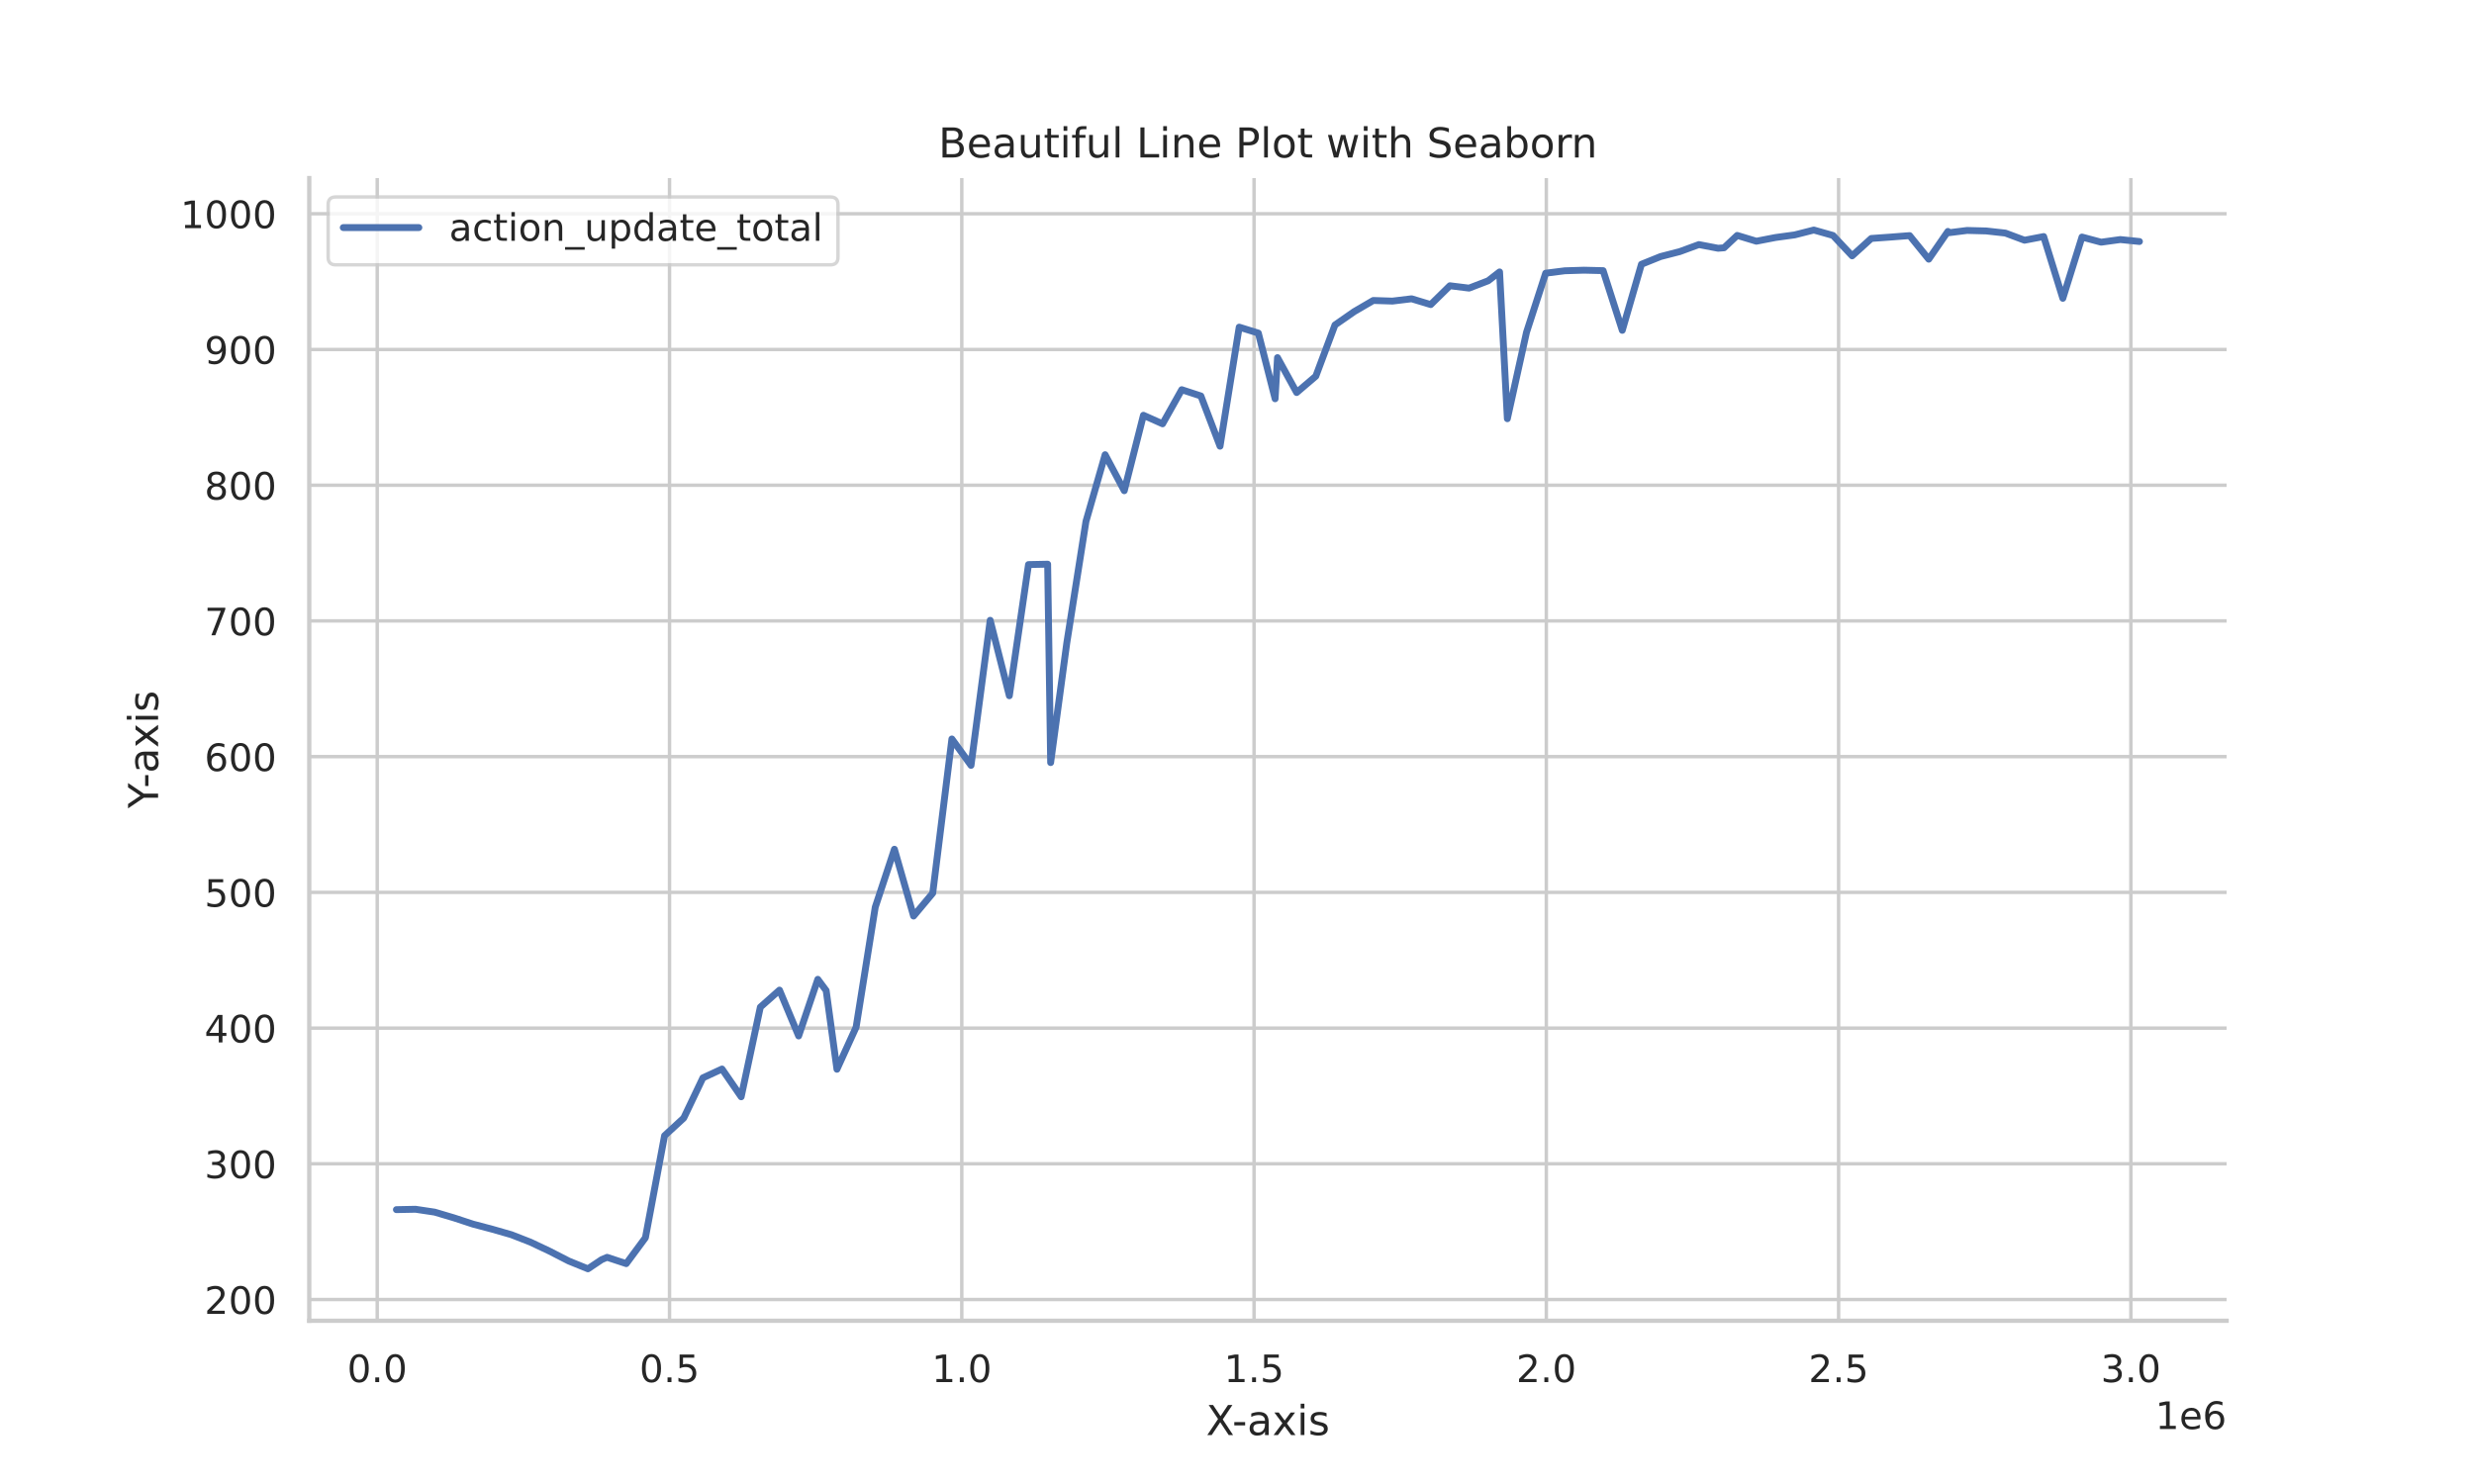
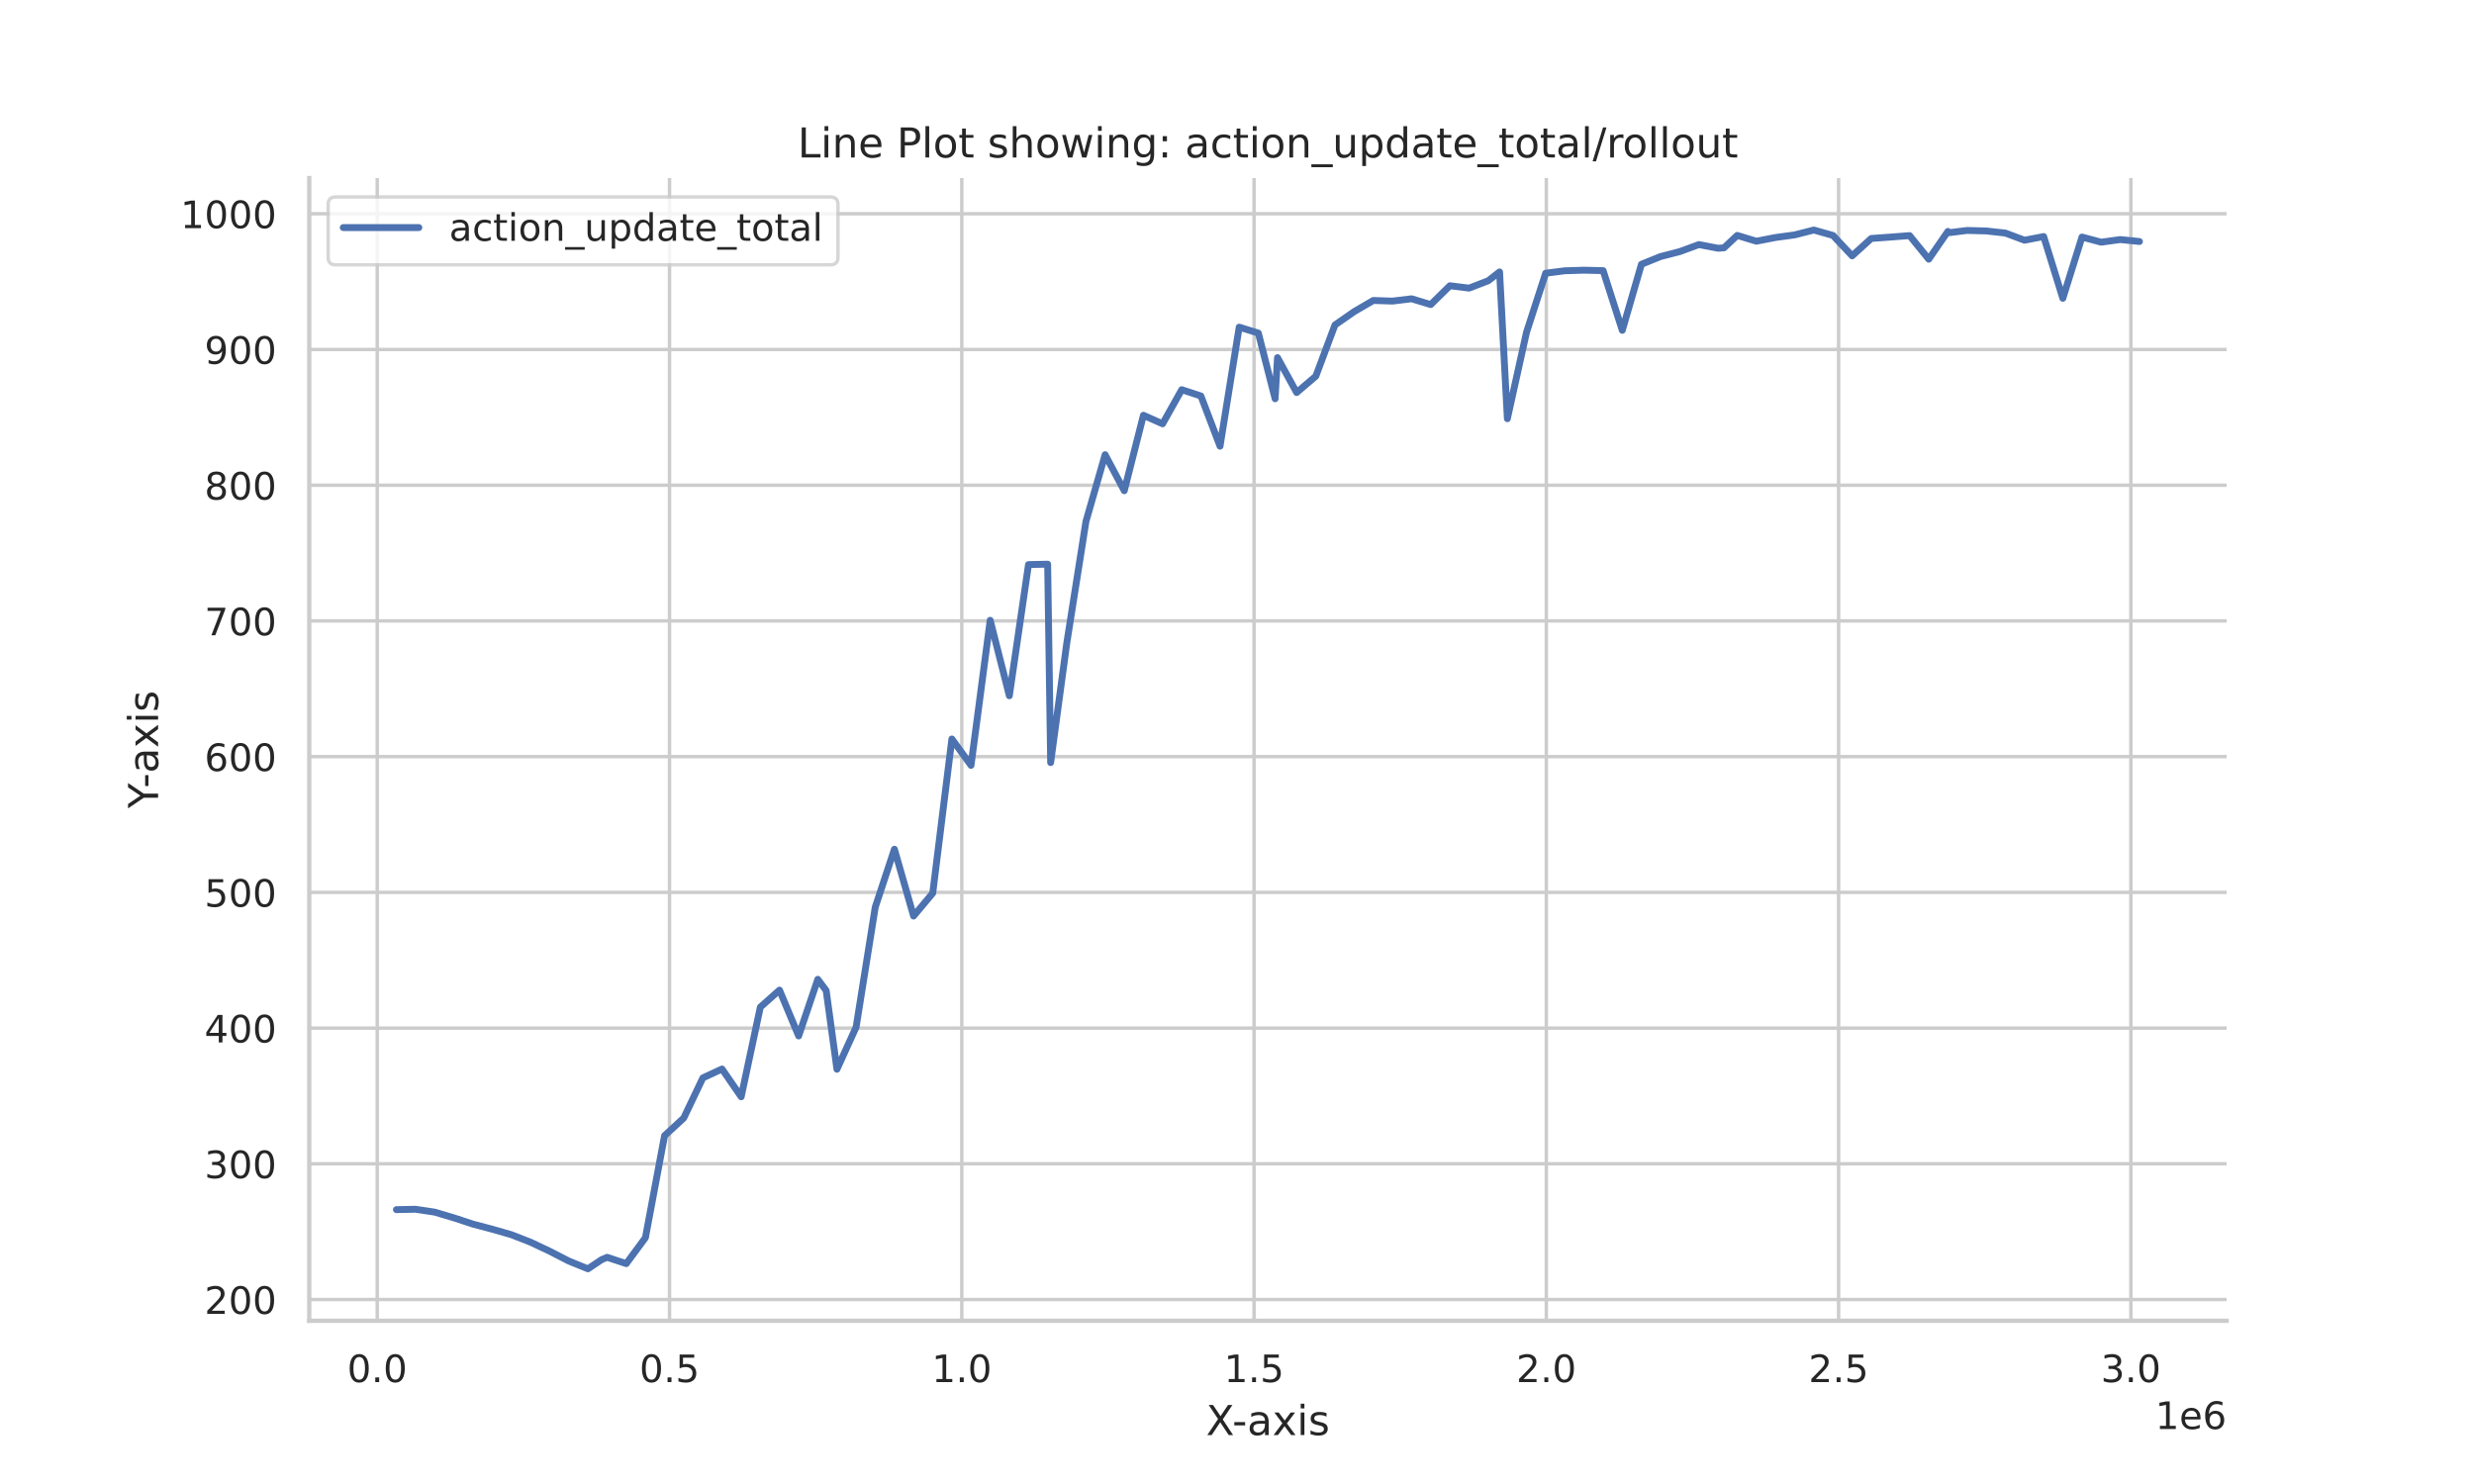
<svg xmlns="http://www.w3.org/2000/svg" xmlns:xlink="http://www.w3.org/1999/xlink" width="720pt" height="432pt" viewBox="0 0 720 432" version="1.1">
  <defs>
    <style type="text/css">*{stroke-linejoin: round; stroke-linecap: butt}</style>
  </defs>
  <g id="figure_1">
    <g id="patch_1">
      <path d="M 0 432  L 720 432  L 720 0  L 0 0  z " style="fill: #ffffff" />
    </g>
    <g id="axes_1">
      <g id="patch_2">
        <path d="M 90 384.48  L 648 384.48  L 648 51.84  L 90 51.84  z " style="fill: #ffffff" />
      </g>
      <g id="matplotlib.axis_1">
        <g id="xtick_1">
          <g id="line2d_1">
-             <path d="M 109.789 384.48  L 109.789 51.84  " clip-path="url(#p017549c6a8)" style="fill: none; stroke: #cccccc; stroke-linecap: round" />
+             <path d="M 109.789 384.48  L 109.789 51.84  " clip-path="url(#p57824e9f01)" style="fill: none; stroke: #cccccc; stroke-linecap: round" />
          </g>
          <g id="text_1">
            <g style="fill: #262626" transform="translate(101.0425 402.3383) scale(0.11 -0.11)">
              <defs>
                <path id="DejaVuSans-30" d="M 2034 4250  Q 1547 4250 1301 3770  Q 1056 3291 1056 2328  Q 1056 1369 1301 889  Q 1547 409 2034 409  Q 2525 409 2770 889  Q 3016 1369 3016 2328  Q 3016 3291 2770 3770  Q 2525 4250 2034 4250  z M 2034 4750  Q 2819 4750 3233 4129  Q 3647 3509 3647 2328  Q 3647 1150 3233 529  Q 2819 -91 2034 -91  Q 1250 -91 836 529  Q 422 1150 422 2328  Q 422 3509 836 4129  Q 1250 4750 2034 4750  z " transform="scale(0.015625)" />
                <path id="DejaVuSans-2e" d="M 684 794  L 1344 794  L 1344 0  L 684 0  L 684 794  z " transform="scale(0.015625)" />
              </defs>
              <use xlink:href="#DejaVuSans-30" />
              <use xlink:href="#DejaVuSans-2e" x="63.623" />
              <use xlink:href="#DejaVuSans-30" x="95.41" />
            </g>
          </g>
        </g>
        <g id="xtick_2">
          <g id="line2d_2">
-             <path d="M 194.848 384.48  L 194.848 51.84  " clip-path="url(#p017549c6a8)" style="fill: none; stroke: #cccccc; stroke-linecap: round" />
+             <path d="M 194.848 384.48  L 194.848 51.84  " clip-path="url(#p57824e9f01)" style="fill: none; stroke: #cccccc; stroke-linecap: round" />
          </g>
          <g id="text_2">
            <g style="fill: #262626" transform="translate(186.1015 402.3383) scale(0.11 -0.11)">
              <defs>
                <path id="DejaVuSans-35" d="M 691 4666  L 3169 4666  L 3169 4134  L 1269 4134  L 1269 2991  Q 1406 3038 1543 3061  Q 1681 3084 1819 3084  Q 2600 3084 3056 2656  Q 3513 2228 3513 1497  Q 3513 744 3044 326  Q 2575 -91 1722 -91  Q 1428 -91 1123 -41  Q 819 9 494 109  L 494 744  Q 775 591 1075 516  Q 1375 441 1709 441  Q 2250 441 2565 725  Q 2881 1009 2881 1497  Q 2881 1984 2565 2268  Q 2250 2553 1709 2553  Q 1456 2553 1204 2497  Q 953 2441 691 2322  L 691 4666  z " transform="scale(0.015625)" />
              </defs>
              <use xlink:href="#DejaVuSans-30" />
              <use xlink:href="#DejaVuSans-2e" x="63.623" />
              <use xlink:href="#DejaVuSans-35" x="95.41" />
            </g>
          </g>
        </g>
        <g id="xtick_3">
          <g id="line2d_3">
-             <path d="M 279.907 384.48  L 279.907 51.84  " clip-path="url(#p017549c6a8)" style="fill: none; stroke: #cccccc; stroke-linecap: round" />
+             <path d="M 279.907 384.48  L 279.907 51.84  " clip-path="url(#p57824e9f01)" style="fill: none; stroke: #cccccc; stroke-linecap: round" />
          </g>
          <g id="text_3">
            <g style="fill: #262626" transform="translate(271.1605 402.3383) scale(0.11 -0.11)">
              <defs>
                <path id="DejaVuSans-31" d="M 794 531  L 1825 531  L 1825 4091  L 703 3866  L 703 4441  L 1819 4666  L 2450 4666  L 2450 531  L 3481 531  L 3481 0  L 794 0  L 794 531  z " transform="scale(0.015625)" />
              </defs>
              <use xlink:href="#DejaVuSans-31" />
              <use xlink:href="#DejaVuSans-2e" x="63.623" />
              <use xlink:href="#DejaVuSans-30" x="95.41" />
            </g>
          </g>
        </g>
        <g id="xtick_4">
          <g id="line2d_4">
-             <path d="M 364.966 384.48  L 364.966 51.84  " clip-path="url(#p017549c6a8)" style="fill: none; stroke: #cccccc; stroke-linecap: round" />
+             <path d="M 364.966 384.48  L 364.966 51.84  " clip-path="url(#p57824e9f01)" style="fill: none; stroke: #cccccc; stroke-linecap: round" />
          </g>
          <g id="text_4">
            <g style="fill: #262626" transform="translate(356.2194 402.3383) scale(0.11 -0.11)">
              <use xlink:href="#DejaVuSans-31" />
              <use xlink:href="#DejaVuSans-2e" x="63.623" />
              <use xlink:href="#DejaVuSans-35" x="95.41" />
            </g>
          </g>
        </g>
        <g id="xtick_5">
          <g id="line2d_5">
-             <path d="M 450.025 384.48  L 450.025 51.84  " clip-path="url(#p017549c6a8)" style="fill: none; stroke: #cccccc; stroke-linecap: round" />
+             <path d="M 450.025 384.48  L 450.025 51.84  " clip-path="url(#p57824e9f01)" style="fill: none; stroke: #cccccc; stroke-linecap: round" />
          </g>
          <g id="text_5">
            <g style="fill: #262626" transform="translate(441.2784 402.3383) scale(0.11 -0.11)">
              <defs>
                <path id="DejaVuSans-32" d="M 1228 531  L 3431 531  L 3431 0  L 469 0  L 469 531  Q 828 903 1448 1529  Q 2069 2156 2228 2338  Q 2531 2678 2651 2914  Q 2772 3150 2772 3378  Q 2772 3750 2511 3984  Q 2250 4219 1831 4219  Q 1534 4219 1204 4116  Q 875 4013 500 3803  L 500 4441  Q 881 4594 1212 4672  Q 1544 4750 1819 4750  Q 2544 4750 2975 4387  Q 3406 4025 3406 3419  Q 3406 3131 3298 2873  Q 3191 2616 2906 2266  Q 2828 2175 2409 1742  Q 1991 1309 1228 531  z " transform="scale(0.015625)" />
              </defs>
              <use xlink:href="#DejaVuSans-32" />
              <use xlink:href="#DejaVuSans-2e" x="63.623" />
              <use xlink:href="#DejaVuSans-30" x="95.41" />
            </g>
          </g>
        </g>
        <g id="xtick_6">
          <g id="line2d_6">
-             <path d="M 535.084 384.48  L 535.084 51.84  " clip-path="url(#p017549c6a8)" style="fill: none; stroke: #cccccc; stroke-linecap: round" />
+             <path d="M 535.084 384.48  L 535.084 51.84  " clip-path="url(#p57824e9f01)" style="fill: none; stroke: #cccccc; stroke-linecap: round" />
          </g>
          <g id="text_6">
            <g style="fill: #262626" transform="translate(526.3374 402.3383) scale(0.11 -0.11)">
              <use xlink:href="#DejaVuSans-32" />
              <use xlink:href="#DejaVuSans-2e" x="63.623" />
              <use xlink:href="#DejaVuSans-35" x="95.41" />
            </g>
          </g>
        </g>
        <g id="xtick_7">
          <g id="line2d_7">
-             <path d="M 620.143 384.48  L 620.143 51.84  " clip-path="url(#p017549c6a8)" style="fill: none; stroke: #cccccc; stroke-linecap: round" />
+             <path d="M 620.143 384.48  L 620.143 51.84  " clip-path="url(#p57824e9f01)" style="fill: none; stroke: #cccccc; stroke-linecap: round" />
          </g>
          <g id="text_7">
            <g style="fill: #262626" transform="translate(611.3964 402.3383) scale(0.11 -0.11)">
              <defs>
                <path id="DejaVuSans-33" d="M 2597 2516  Q 3050 2419 3304 2112  Q 3559 1806 3559 1356  Q 3559 666 3084 287  Q 2609 -91 1734 -91  Q 1441 -91 1130 -33  Q 819 25 488 141  L 488 750  Q 750 597 1062 519  Q 1375 441 1716 441  Q 2309 441 2620 675  Q 2931 909 2931 1356  Q 2931 1769 2642 2001  Q 2353 2234 1838 2234  L 1294 2234  L 1294 2753  L 1863 2753  Q 2328 2753 2575 2939  Q 2822 3125 2822 3475  Q 2822 3834 2567 4026  Q 2313 4219 1838 4219  Q 1578 4219 1281 4162  Q 984 4106 628 3988  L 628 4550  Q 988 4650 1302 4700  Q 1616 4750 1894 4750  Q 2613 4750 3031 4423  Q 3450 4097 3450 3541  Q 3450 3153 3228 2886  Q 3006 2619 2597 2516  z " transform="scale(0.015625)" />
              </defs>
              <use xlink:href="#DejaVuSans-33" />
              <use xlink:href="#DejaVuSans-2e" x="63.623" />
              <use xlink:href="#DejaVuSans-30" x="95.41" />
            </g>
          </g>
        </g>
        <g id="text_8">
          <g style="fill: #262626" transform="translate(351.0047 417.7441) scale(0.12 -0.12)">
            <defs>
              <path id="DejaVuSans-58" d="M 403 4666  L 1081 4666  L 2241 2931  L 3406 4666  L 4084 4666  L 2584 2425  L 4184 0  L 3506 0  L 2194 1984  L 872 0  L 191 0  L 1856 2491  L 403 4666  z " transform="scale(0.015625)" />
              <path id="DejaVuSans-2d" d="M 313 2009  L 1997 2009  L 1997 1497  L 313 1497  L 313 2009  z " transform="scale(0.015625)" />
              <path id="DejaVuSans-61" d="M 2194 1759  Q 1497 1759 1228 1600  Q 959 1441 959 1056  Q 959 750 1161 570  Q 1363 391 1709 391  Q 2188 391 2477 730  Q 2766 1069 2766 1631  L 2766 1759  L 2194 1759  z M 3341 1997  L 3341 0  L 2766 0  L 2766 531  Q 2569 213 2275 61  Q 1981 -91 1556 -91  Q 1019 -91 701 211  Q 384 513 384 1019  Q 384 1609 779 1909  Q 1175 2209 1959 2209  L 2766 2209  L 2766 2266  Q 2766 2663 2505 2880  Q 2244 3097 1772 3097  Q 1472 3097 1187 3025  Q 903 2953 641 2809  L 641 3341  Q 956 3463 1253 3523  Q 1550 3584 1831 3584  Q 2591 3584 2966 3190  Q 3341 2797 3341 1997  z " transform="scale(0.015625)" />
              <path id="DejaVuSans-78" d="M 3513 3500  L 2247 1797  L 3578 0  L 2900 0  L 1881 1375  L 863 0  L 184 0  L 1544 1831  L 300 3500  L 978 3500  L 1906 2253  L 2834 3500  L 3513 3500  z " transform="scale(0.015625)" />
              <path id="DejaVuSans-69" d="M 603 3500  L 1178 3500  L 1178 0  L 603 0  L 603 3500  z M 603 4863  L 1178 4863  L 1178 4134  L 603 4134  L 603 4863  z " transform="scale(0.015625)" />
              <path id="DejaVuSans-73" d="M 2834 3397  L 2834 2853  Q 2591 2978 2328 3040  Q 2066 3103 1784 3103  Q 1356 3103 1142 2972  Q 928 2841 928 2578  Q 928 2378 1081 2264  Q 1234 2150 1697 2047  L 1894 2003  Q 2506 1872 2764 1633  Q 3022 1394 3022 966  Q 3022 478 2636 193  Q 2250 -91 1575 -91  Q 1294 -91 989 -36  Q 684 19 347 128  L 347 722  Q 666 556 975 473  Q 1284 391 1588 391  Q 1994 391 2212 530  Q 2431 669 2431 922  Q 2431 1156 2273 1281  Q 2116 1406 1581 1522  L 1381 1569  Q 847 1681 609 1914  Q 372 2147 372 2553  Q 372 3047 722 3315  Q 1072 3584 1716 3584  Q 2034 3584 2315 3537  Q 2597 3491 2834 3397  z " transform="scale(0.015625)" />
            </defs>
            <use xlink:href="#DejaVuSans-58" />
            <use xlink:href="#DejaVuSans-2d" x="63.506" />
            <use xlink:href="#DejaVuSans-61" x="99.59" />
            <use xlink:href="#DejaVuSans-78" x="160.869" />
            <use xlink:href="#DejaVuSans-69" x="220.049" />
            <use xlink:href="#DejaVuSans-73" x="247.832" />
          </g>
        </g>
        <g id="text_9">
          <g style="fill: #262626" transform="translate(627.2341 415.9842) scale(0.11 -0.11)">
            <defs>
              <path id="DejaVuSans-65" d="M 3597 1894  L 3597 1613  L 953 1613  Q 991 1019 1311 708  Q 1631 397 2203 397  Q 2534 397 2845 478  Q 3156 559 3463 722  L 3463 178  Q 3153 47 2828 -22  Q 2503 -91 2169 -91  Q 1331 -91 842 396  Q 353 884 353 1716  Q 353 2575 817 3079  Q 1281 3584 2069 3584  Q 2775 3584 3186 3129  Q 3597 2675 3597 1894  z M 3022 2063  Q 3016 2534 2758 2815  Q 2500 3097 2075 3097  Q 1594 3097 1305 2825  Q 1016 2553 972 2059  L 3022 2063  z " transform="scale(0.015625)" />
              <path id="DejaVuSans-36" d="M 2113 2584  Q 1688 2584 1439 2293  Q 1191 2003 1191 1497  Q 1191 994 1439 701  Q 1688 409 2113 409  Q 2538 409 2786 701  Q 3034 994 3034 1497  Q 3034 2003 2786 2293  Q 2538 2584 2113 2584  z M 3366 4563  L 3366 3988  Q 3128 4100 2886 4159  Q 2644 4219 2406 4219  Q 1781 4219 1451 3797  Q 1122 3375 1075 2522  Q 1259 2794 1537 2939  Q 1816 3084 2150 3084  Q 2853 3084 3261 2657  Q 3669 2231 3669 1497  Q 3669 778 3244 343  Q 2819 -91 2113 -91  Q 1303 -91 875 529  Q 447 1150 447 2328  Q 447 3434 972 4092  Q 1497 4750 2381 4750  Q 2619 4750 2861 4703  Q 3103 4656 3366 4563  z " transform="scale(0.015625)" />
            </defs>
            <use xlink:href="#DejaVuSans-31" />
            <use xlink:href="#DejaVuSans-65" x="63.623" />
            <use xlink:href="#DejaVuSans-36" x="125.146" />
          </g>
        </g>
      </g>
      <g id="matplotlib.axis_2">
        <g id="ytick_1">
          <g id="line2d_8">
-             <path d="M 90 378.299  L 648 378.299  " clip-path="url(#p017549c6a8)" style="fill: none; stroke: #cccccc; stroke-linecap: round" />
+             <path d="M 90 378.299  L 648 378.299  " clip-path="url(#p57824e9f01)" style="fill: none; stroke: #cccccc; stroke-linecap: round" />
          </g>
          <g id="text_10">
            <g style="fill: #262626" transform="translate(59.50375 382.4779) scale(0.11 -0.11)">
              <use xlink:href="#DejaVuSans-32" />
              <use xlink:href="#DejaVuSans-30" x="63.623" />
              <use xlink:href="#DejaVuSans-30" x="127.246" />
            </g>
          </g>
        </g>
        <g id="ytick_2">
          <g id="line2d_9">
-             <path d="M 90 338.79  L 648 338.79  " clip-path="url(#p017549c6a8)" style="fill: none; stroke: #cccccc; stroke-linecap: round" />
+             <path d="M 90 338.79  L 648 338.79  " clip-path="url(#p57824e9f01)" style="fill: none; stroke: #cccccc; stroke-linecap: round" />
          </g>
          <g id="text_11">
            <g style="fill: #262626" transform="translate(59.50375 342.9694) scale(0.11 -0.11)">
              <use xlink:href="#DejaVuSans-33" />
              <use xlink:href="#DejaVuSans-30" x="63.623" />
              <use xlink:href="#DejaVuSans-30" x="127.246" />
            </g>
          </g>
        </g>
        <g id="ytick_3">
          <g id="line2d_10">
-             <path d="M 90 299.282  L 648 299.282  " clip-path="url(#p017549c6a8)" style="fill: none; stroke: #cccccc; stroke-linecap: round" />
+             <path d="M 90 299.282  L 648 299.282  " clip-path="url(#p57824e9f01)" style="fill: none; stroke: #cccccc; stroke-linecap: round" />
          </g>
          <g id="text_12">
            <g style="fill: #262626" transform="translate(59.50375 303.4609) scale(0.11 -0.11)">
              <defs>
                <path id="DejaVuSans-34" d="M 2419 4116  L 825 1625  L 2419 1625  L 2419 4116  z M 2253 4666  L 3047 4666  L 3047 1625  L 3713 1625  L 3713 1100  L 3047 1100  L 3047 0  L 2419 0  L 2419 1100  L 313 1100  L 313 1709  L 2253 4666  z " transform="scale(0.015625)" />
              </defs>
              <use xlink:href="#DejaVuSans-34" />
              <use xlink:href="#DejaVuSans-30" x="63.623" />
              <use xlink:href="#DejaVuSans-30" x="127.246" />
            </g>
          </g>
        </g>
        <g id="ytick_4">
          <g id="line2d_11">
-             <path d="M 90 259.773  L 648 259.773  " clip-path="url(#p017549c6a8)" style="fill: none; stroke: #cccccc; stroke-linecap: round" />
+             <path d="M 90 259.773  L 648 259.773  " clip-path="url(#p57824e9f01)" style="fill: none; stroke: #cccccc; stroke-linecap: round" />
          </g>
          <g id="text_13">
            <g style="fill: #262626" transform="translate(59.50375 263.9524) scale(0.11 -0.11)">
              <use xlink:href="#DejaVuSans-35" />
              <use xlink:href="#DejaVuSans-30" x="63.623" />
              <use xlink:href="#DejaVuSans-30" x="127.246" />
            </g>
          </g>
        </g>
        <g id="ytick_5">
          <g id="line2d_12">
-             <path d="M 90 220.265  L 648 220.265  " clip-path="url(#p017549c6a8)" style="fill: none; stroke: #cccccc; stroke-linecap: round" />
+             <path d="M 90 220.265  L 648 220.265  " clip-path="url(#p57824e9f01)" style="fill: none; stroke: #cccccc; stroke-linecap: round" />
          </g>
          <g id="text_14">
            <g style="fill: #262626" transform="translate(59.50375 224.4438) scale(0.11 -0.11)">
              <use xlink:href="#DejaVuSans-36" />
              <use xlink:href="#DejaVuSans-30" x="63.623" />
              <use xlink:href="#DejaVuSans-30" x="127.246" />
            </g>
          </g>
        </g>
        <g id="ytick_6">
          <g id="line2d_13">
-             <path d="M 90 180.756  L 648 180.756  " clip-path="url(#p017549c6a8)" style="fill: none; stroke: #cccccc; stroke-linecap: round" />
+             <path d="M 90 180.756  L 648 180.756  " clip-path="url(#p57824e9f01)" style="fill: none; stroke: #cccccc; stroke-linecap: round" />
          </g>
          <g id="text_15">
            <g style="fill: #262626" transform="translate(59.50375 184.9353) scale(0.11 -0.11)">
              <defs>
                <path id="DejaVuSans-37" d="M 525 4666  L 3525 4666  L 3525 4397  L 1831 0  L 1172 0  L 2766 4134  L 525 4134  L 525 4666  z " transform="scale(0.015625)" />
              </defs>
              <use xlink:href="#DejaVuSans-37" />
              <use xlink:href="#DejaVuSans-30" x="63.623" />
              <use xlink:href="#DejaVuSans-30" x="127.246" />
            </g>
          </g>
        </g>
        <g id="ytick_7">
          <g id="line2d_14">
-             <path d="M 90 141.248  L 648 141.248  " clip-path="url(#p017549c6a8)" style="fill: none; stroke: #cccccc; stroke-linecap: round" />
+             <path d="M 90 141.248  L 648 141.248  " clip-path="url(#p57824e9f01)" style="fill: none; stroke: #cccccc; stroke-linecap: round" />
          </g>
          <g id="text_16">
            <g style="fill: #262626" transform="translate(59.50375 145.4268) scale(0.11 -0.11)">
              <defs>
                <path id="DejaVuSans-38" d="M 2034 2216  Q 1584 2216 1326 1975  Q 1069 1734 1069 1313  Q 1069 891 1326 650  Q 1584 409 2034 409  Q 2484 409 2743 651  Q 3003 894 3003 1313  Q 3003 1734 2745 1975  Q 2488 2216 2034 2216  z M 1403 2484  Q 997 2584 770 2862  Q 544 3141 544 3541  Q 544 4100 942 4425  Q 1341 4750 2034 4750  Q 2731 4750 3128 4425  Q 3525 4100 3525 3541  Q 3525 3141 3298 2862  Q 3072 2584 2669 2484  Q 3125 2378 3379 2068  Q 3634 1759 3634 1313  Q 3634 634 3220 271  Q 2806 -91 2034 -91  Q 1263 -91 848 271  Q 434 634 434 1313  Q 434 1759 690 2068  Q 947 2378 1403 2484  z M 1172 3481  Q 1172 3119 1398 2916  Q 1625 2713 2034 2713  Q 2441 2713 2670 2916  Q 2900 3119 2900 3481  Q 2900 3844 2670 4047  Q 2441 4250 2034 4250  Q 1625 4250 1398 4047  Q 1172 3844 1172 3481  z " transform="scale(0.015625)" />
              </defs>
              <use xlink:href="#DejaVuSans-38" />
              <use xlink:href="#DejaVuSans-30" x="63.623" />
              <use xlink:href="#DejaVuSans-30" x="127.246" />
            </g>
          </g>
        </g>
        <g id="ytick_8">
          <g id="line2d_15">
-             <path d="M 90 101.739  L 648 101.739  " clip-path="url(#p017549c6a8)" style="fill: none; stroke: #cccccc; stroke-linecap: round" />
+             <path d="M 90 101.739  L 648 101.739  " clip-path="url(#p57824e9f01)" style="fill: none; stroke: #cccccc; stroke-linecap: round" />
          </g>
          <g id="text_17">
            <g style="fill: #262626" transform="translate(59.50375 105.9183) scale(0.11 -0.11)">
              <defs>
                <path id="DejaVuSans-39" d="M 703 97  L 703 672  Q 941 559 1184 500  Q 1428 441 1663 441  Q 2288 441 2617 861  Q 2947 1281 2994 2138  Q 2813 1869 2534 1725  Q 2256 1581 1919 1581  Q 1219 1581 811 2004  Q 403 2428 403 3163  Q 403 3881 828 4315  Q 1253 4750 1959 4750  Q 2769 4750 3195 4129  Q 3622 3509 3622 2328  Q 3622 1225 3098 567  Q 2575 -91 1691 -91  Q 1453 -91 1209 -44  Q 966 3 703 97  z M 1959 2075  Q 2384 2075 2632 2365  Q 2881 2656 2881 3163  Q 2881 3666 2632 3958  Q 2384 4250 1959 4250  Q 1534 4250 1286 3958  Q 1038 3666 1038 3163  Q 1038 2656 1286 2365  Q 1534 2075 1959 2075  z " transform="scale(0.015625)" />
              </defs>
              <use xlink:href="#DejaVuSans-39" />
              <use xlink:href="#DejaVuSans-30" x="63.623" />
              <use xlink:href="#DejaVuSans-30" x="127.246" />
            </g>
          </g>
        </g>
        <g id="ytick_9">
          <g id="line2d_16">
-             <path d="M 90 62.231  L 648 62.231  " clip-path="url(#p017549c6a8)" style="fill: none; stroke: #cccccc; stroke-linecap: round" />
+             <path d="M 90 62.231  L 648 62.231  " clip-path="url(#p57824e9f01)" style="fill: none; stroke: #cccccc; stroke-linecap: round" />
          </g>
          <g id="text_18">
            <g style="fill: #262626" transform="translate(52.505 66.40974) scale(0.11 -0.11)">
              <use xlink:href="#DejaVuSans-31" />
              <use xlink:href="#DejaVuSans-30" x="63.623" />
              <use xlink:href="#DejaVuSans-30" x="127.246" />
              <use xlink:href="#DejaVuSans-30" x="190.869" />
            </g>
          </g>
        </g>
        <g id="text_19">
          <g style="fill: #262626" transform="translate(46.00937 235.2975) rotate(-90) scale(0.12 -0.12)">
            <defs>
              <path id="DejaVuSans-59" d="M -13 4666  L 666 4666  L 1959 2747  L 3244 4666  L 3922 4666  L 2272 2222  L 2272 0  L 1638 0  L 1638 2222  L -13 4666  z " transform="scale(0.015625)" />
            </defs>
            <use xlink:href="#DejaVuSans-59" />
            <use xlink:href="#DejaVuSans-2d" x="49.209" />
            <use xlink:href="#DejaVuSans-61" x="85.293" />
            <use xlink:href="#DejaVuSans-78" x="146.572" />
            <use xlink:href="#DejaVuSans-69" x="205.752" />
            <use xlink:href="#DejaVuSans-73" x="233.535" />
          </g>
        </g>
      </g>
      <g id="PolyCollection_1" />
      <g id="line2d_17">
-         <path d="M 115.364 352.133  L 120.938 352.022  L 126.512 352.858  L 132.087 354.516  L 137.661 356.348  L 143.236 357.822  L 148.81 359.423  L 154.385 361.599  L 159.959 364.235  L 165.533 367.093  L 171.108 369.36  L 175.115 366.673  L 176.682 366.01  L 182.257 367.85  L 187.831 360.31  L 193.406 330.6  L 198.98 325.468  L 204.554 313.774  L 210.129 311.196  L 215.703 319.281  L 221.278 293.183  L 226.852 288.226  L 232.427 301.572  L 238.001 285.085  L 240.44 288.362  L 243.575 311.266  L 249.15 299.008  L 254.724 264.071  L 260.299 247.217  L 265.873 266.669  L 271.448 260.004  L 277.022 215.12  L 282.596 222.806  L 288.171 180.574  L 293.745 202.537  L 299.32 164.349  L 304.894 164.237  L 305.765 221.993  L 310.469 187.164  L 316.043 151.783  L 321.617 132.37  L 327.192 142.851  L 332.766 120.888  L 338.341 123.373  L 343.915 113.441  L 349.49 115.268  L 355.064 129.892  L 360.638 95.233  L 366.213 96.963  L 371.09 116.081  L 371.787 104.11  L 377.362 114.269  L 382.936 109.509  L 388.51 94.604  L 394.085 90.725  L 399.659 87.467  L 405.234 87.648  L 410.808 86.977  L 416.383 88.665  L 421.957 83.182  L 427.531 83.874  L 433.106 81.733  L 436.416 79.16  L 438.68 121.888  L 444.255 96.727  L 449.829 79.528  L 455.404 78.824  L 460.978 78.651  L 466.552 78.787  L 472.127 96.161  L 477.701 76.935  L 483.276 74.682  L 488.85 73.244  L 494.425 71.198  L 499.999 72.268  L 501.741 72.136  L 505.573 68.531  L 511.148 70.219  L 516.722 69.139  L 522.297 68.379  L 527.871 66.96  L 533.446 68.54  L 539.02 74.478  L 544.594 69.414  L 550.169 69.019  L 555.743 68.587  L 561.318 75.448  L 566.892 67.367  L 567.066 67.762  L 572.467 67.083  L 578.041 67.231  L 583.615 67.848  L 589.19 69.929  L 594.764 68.861  L 600.339 86.842  L 605.913 69.009  L 611.488 70.503  L 617.062 69.737  L 622.636 70.305  " clip-path="url(#p017549c6a8)" style="fill: none; stroke: #4c72b0; stroke-width: 2; stroke-linecap: round" />
+         <path d="M 115.364 352.133  L 120.938 352.022  L 126.512 352.858  L 132.087 354.516  L 137.661 356.348  L 143.236 357.822  L 148.81 359.423  L 154.385 361.599  L 159.959 364.235  L 165.533 367.093  L 171.108 369.36  L 175.115 366.673  L 176.682 366.01  L 182.257 367.85  L 187.831 360.31  L 193.406 330.6  L 198.98 325.468  L 204.554 313.774  L 210.129 311.196  L 215.703 319.281  L 221.278 293.183  L 226.852 288.226  L 232.427 301.572  L 238.001 285.085  L 240.44 288.362  L 243.575 311.266  L 249.15 299.008  L 254.724 264.071  L 260.299 247.217  L 265.873 266.669  L 271.448 260.004  L 277.022 215.12  L 282.596 222.806  L 288.171 180.574  L 293.745 202.537  L 299.32 164.349  L 304.894 164.237  L 305.765 221.993  L 310.469 187.164  L 316.043 151.783  L 321.617 132.37  L 327.192 142.851  L 332.766 120.888  L 338.341 123.373  L 343.915 113.441  L 349.49 115.268  L 355.064 129.892  L 360.638 95.233  L 366.213 96.963  L 371.09 116.081  L 371.787 104.11  L 377.362 114.269  L 382.936 109.509  L 388.51 94.604  L 394.085 90.725  L 399.659 87.467  L 405.234 87.648  L 410.808 86.977  L 416.383 88.665  L 421.957 83.182  L 427.531 83.874  L 433.106 81.733  L 436.416 79.16  L 438.68 121.888  L 444.255 96.727  L 449.829 79.528  L 455.404 78.824  L 460.978 78.651  L 466.552 78.787  L 472.127 96.161  L 477.701 76.935  L 483.276 74.682  L 488.85 73.244  L 494.425 71.198  L 499.999 72.268  L 501.741 72.136  L 505.573 68.531  L 511.148 70.219  L 516.722 69.139  L 522.297 68.379  L 527.871 66.96  L 533.446 68.54  L 539.02 74.478  L 544.594 69.414  L 550.169 69.019  L 555.743 68.587  L 561.318 75.448  L 566.892 67.367  L 567.066 67.762  L 572.467 67.083  L 578.041 67.231  L 583.615 67.848  L 589.19 69.929  L 594.764 68.861  L 600.339 86.842  L 605.913 69.009  L 611.488 70.503  L 617.062 69.737  L 622.636 70.305  " clip-path="url(#p57824e9f01)" style="fill: none; stroke: #4c72b0; stroke-width: 2; stroke-linecap: round" />
      </g>
      <g id="patch_3">
        <path d="M 90 384.48  L 90 51.84  " style="fill: none; stroke: #cccccc; stroke-width: 1.25; stroke-linejoin: miter; stroke-linecap: square" />
      </g>
      <g id="patch_4">
        <path d="M 90 384.48  L 648 384.48  " style="fill: none; stroke: #cccccc; stroke-width: 1.25; stroke-linejoin: miter; stroke-linecap: square" />
      </g>
      <g id="text_20">
-         <g style="fill: #262626" transform="translate(273.1209 45.84) scale(0.12 -0.12)">
+         <g style="fill: #262626" transform="translate(232.1475 45.84) scale(0.12 -0.12)">
          <defs>
-             <path id="DejaVuSans-42" d="M 1259 2228  L 1259 519  L 2272 519  Q 2781 519 3026 730  Q 3272 941 3272 1375  Q 3272 1813 3026 2020  Q 2781 2228 2272 2228  L 1259 2228  z M 1259 4147  L 1259 2741  L 2194 2741  Q 2656 2741 2882 2914  Q 3109 3088 3109 3444  Q 3109 3797 2882 3972  Q 2656 4147 2194 4147  L 1259 4147  z M 628 4666  L 2241 4666  Q 2963 4666 3353 4366  Q 3744 4066 3744 3513  Q 3744 3084 3544 2831  Q 3344 2578 2956 2516  Q 3422 2416 3680 2098  Q 3938 1781 3938 1306  Q 3938 681 3513 340  Q 3088 0 2303 0  L 628 0  L 628 4666  z " transform="scale(0.015625)" />
-             <path id="DejaVuSans-75" d="M 544 1381  L 544 3500  L 1119 3500  L 1119 1403  Q 1119 906 1312 657  Q 1506 409 1894 409  Q 2359 409 2629 706  Q 2900 1003 2900 1516  L 2900 3500  L 3475 3500  L 3475 0  L 2900 0  L 2900 538  Q 2691 219 2414 64  Q 2138 -91 1772 -91  Q 1169 -91 856 284  Q 544 659 544 1381  z M 1991 3584  L 1991 3584  z " transform="scale(0.015625)" />
-             <path id="DejaVuSans-74" d="M 1172 4494  L 1172 3500  L 2356 3500  L 2356 3053  L 1172 3053  L 1172 1153  Q 1172 725 1289 603  Q 1406 481 1766 481  L 2356 481  L 2356 0  L 1766 0  Q 1100 0 847 248  Q 594 497 594 1153  L 594 3053  L 172 3053  L 172 3500  L 594 3500  L 594 4494  L 1172 4494  z " transform="scale(0.015625)" />
-             <path id="DejaVuSans-66" d="M 2375 4863  L 2375 4384  L 1825 4384  Q 1516 4384 1395 4259  Q 1275 4134 1275 3809  L 1275 3500  L 2222 3500  L 2222 3053  L 1275 3053  L 1275 0  L 697 0  L 697 3053  L 147 3053  L 147 3500  L 697 3500  L 697 3744  Q 697 4328 969 4595  Q 1241 4863 1831 4863  L 2375 4863  z " transform="scale(0.015625)" />
-             <path id="DejaVuSans-6c" d="M 603 4863  L 1178 4863  L 1178 0  L 603 0  L 603 4863  z " transform="scale(0.015625)" />
-             <path id="DejaVuSans-20" transform="scale(0.015625)" />
            <path id="DejaVuSans-4c" d="M 628 4666  L 1259 4666  L 1259 531  L 3531 531  L 3531 0  L 628 0  L 628 4666  z " transform="scale(0.015625)" />
            <path id="DejaVuSans-6e" d="M 3513 2113  L 3513 0  L 2938 0  L 2938 2094  Q 2938 2591 2744 2837  Q 2550 3084 2163 3084  Q 1697 3084 1428 2787  Q 1159 2491 1159 1978  L 1159 0  L 581 0  L 581 3500  L 1159 3500  L 1159 2956  Q 1366 3272 1645 3428  Q 1925 3584 2291 3584  Q 2894 3584 3203 3211  Q 3513 2838 3513 2113  z " transform="scale(0.015625)" />
+             <path id="DejaVuSans-20" transform="scale(0.015625)" />
            <path id="DejaVuSans-50" d="M 1259 4147  L 1259 2394  L 2053 2394  Q 2494 2394 2734 2622  Q 2975 2850 2975 3272  Q 2975 3691 2734 3919  Q 2494 4147 2053 4147  L 1259 4147  z M 628 4666  L 2053 4666  Q 2838 4666 3239 4311  Q 3641 3956 3641 3272  Q 3641 2581 3239 2228  Q 2838 1875 2053 1875  L 1259 1875  L 1259 0  L 628 0  L 628 4666  z " transform="scale(0.015625)" />
+             <path id="DejaVuSans-6c" d="M 603 4863  L 1178 4863  L 1178 0  L 603 0  L 603 4863  z " transform="scale(0.015625)" />
            <path id="DejaVuSans-6f" d="M 1959 3097  Q 1497 3097 1228 2736  Q 959 2375 959 1747  Q 959 1119 1226 758  Q 1494 397 1959 397  Q 2419 397 2687 759  Q 2956 1122 2956 1747  Q 2956 2369 2687 2733  Q 2419 3097 1959 3097  z M 1959 3584  Q 2709 3584 3137 3096  Q 3566 2609 3566 1747  Q 3566 888 3137 398  Q 2709 -91 1959 -91  Q 1206 -91 779 398  Q 353 888 353 1747  Q 353 2609 779 3096  Q 1206 3584 1959 3584  z " transform="scale(0.015625)" />
+             <path id="DejaVuSans-74" d="M 1172 4494  L 1172 3500  L 2356 3500  L 2356 3053  L 1172 3053  L 1172 1153  Q 1172 725 1289 603  Q 1406 481 1766 481  L 2356 481  L 2356 0  L 1766 0  Q 1100 0 847 248  Q 594 497 594 1153  L 594 3053  L 172 3053  L 172 3500  L 594 3500  L 594 4494  L 1172 4494  z " transform="scale(0.015625)" />
+             <path id="DejaVuSans-68" d="M 3513 2113  L 3513 0  L 2938 0  L 2938 2094  Q 2938 2591 2744 2837  Q 2550 3084 2163 3084  Q 1697 3084 1428 2787  Q 1159 2491 1159 1978  L 1159 0  L 581 0  L 581 4863  L 1159 4863  L 1159 2956  Q 1366 3272 1645 3428  Q 1925 3584 2291 3584  Q 2894 3584 3203 3211  Q 3513 2838 3513 2113  z " transform="scale(0.015625)" />
            <path id="DejaVuSans-77" d="M 269 3500  L 844 3500  L 1563 769  L 2278 3500  L 2956 3500  L 3675 769  L 4391 3500  L 4966 3500  L 4050 0  L 3372 0  L 2619 2869  L 1863 0  L 1184 0  L 269 3500  z " transform="scale(0.015625)" />
-             <path id="DejaVuSans-68" d="M 3513 2113  L 3513 0  L 2938 0  L 2938 2094  Q 2938 2591 2744 2837  Q 2550 3084 2163 3084  Q 1697 3084 1428 2787  Q 1159 2491 1159 1978  L 1159 0  L 581 0  L 581 4863  L 1159 4863  L 1159 2956  Q 1366 3272 1645 3428  Q 1925 3584 2291 3584  Q 2894 3584 3203 3211  Q 3513 2838 3513 2113  z " transform="scale(0.015625)" />
-             <path id="DejaVuSans-53" d="M 3425 4513  L 3425 3897  Q 3066 4069 2747 4153  Q 2428 4238 2131 4238  Q 1616 4238 1336 4038  Q 1056 3838 1056 3469  Q 1056 3159 1242 3001  Q 1428 2844 1947 2747  L 2328 2669  Q 3034 2534 3370 2195  Q 3706 1856 3706 1288  Q 3706 609 3251 259  Q 2797 -91 1919 -91  Q 1588 -91 1214 -16  Q 841 59 441 206  L 441 856  Q 825 641 1194 531  Q 1563 422 1919 422  Q 2459 422 2753 634  Q 3047 847 3047 1241  Q 3047 1584 2836 1778  Q 2625 1972 2144 2069  L 1759 2144  Q 1053 2284 737 2584  Q 422 2884 422 3419  Q 422 4038 858 4394  Q 1294 4750 2059 4750  Q 2388 4750 2728 4690  Q 3069 4631 3425 4513  z " transform="scale(0.015625)" />
-             <path id="DejaVuSans-62" d="M 3116 1747  Q 3116 2381 2855 2742  Q 2594 3103 2138 3103  Q 1681 3103 1420 2742  Q 1159 2381 1159 1747  Q 1159 1113 1420 752  Q 1681 391 2138 391  Q 2594 391 2855 752  Q 3116 1113 3116 1747  z M 1159 2969  Q 1341 3281 1617 3432  Q 1894 3584 2278 3584  Q 2916 3584 3314 3078  Q 3713 2572 3713 1747  Q 3713 922 3314 415  Q 2916 -91 2278 -91  Q 1894 -91 1617 61  Q 1341 213 1159 525  L 1159 0  L 581 0  L 581 4863  L 1159 4863  L 1159 2969  z " transform="scale(0.015625)" />
+             <path id="DejaVuSans-67" d="M 2906 1791  Q 2906 2416 2648 2759  Q 2391 3103 1925 3103  Q 1463 3103 1205 2759  Q 947 2416 947 1791  Q 947 1169 1205 825  Q 1463 481 1925 481  Q 2391 481 2648 825  Q 2906 1169 2906 1791  z M 3481 434  Q 3481 -459 3084 -895  Q 2688 -1331 1869 -1331  Q 1566 -1331 1297 -1286  Q 1028 -1241 775 -1147  L 775 -588  Q 1028 -725 1275 -790  Q 1522 -856 1778 -856  Q 2344 -856 2625 -561  Q 2906 -266 2906 331  L 2906 616  Q 2728 306 2450 153  Q 2172 0 1784 0  Q 1141 0 747 490  Q 353 981 353 1791  Q 353 2603 747 3093  Q 1141 3584 1784 3584  Q 2172 3584 2450 3431  Q 2728 3278 2906 2969  L 2906 3500  L 3481 3500  L 3481 434  z " transform="scale(0.015625)" />
+             <path id="DejaVuSans-3a" d="M 750 794  L 1409 794  L 1409 0  L 750 0  L 750 794  z M 750 3309  L 1409 3309  L 1409 2516  L 750 2516  L 750 3309  z " transform="scale(0.015625)" />
+             <path id="DejaVuSans-63" d="M 3122 3366  L 3122 2828  Q 2878 2963 2633 3030  Q 2388 3097 2138 3097  Q 1578 3097 1268 2742  Q 959 2388 959 1747  Q 959 1106 1268 751  Q 1578 397 2138 397  Q 2388 397 2633 464  Q 2878 531 3122 666  L 3122 134  Q 2881 22 2623 -34  Q 2366 -91 2075 -91  Q 1284 -91 818 406  Q 353 903 353 1747  Q 353 2603 823 3093  Q 1294 3584 2113 3584  Q 2378 3584 2631 3529  Q 2884 3475 3122 3366  z " transform="scale(0.015625)" />
+             <path id="DejaVuSans-5f" d="M 3263 -1063  L 3263 -1509  L -63 -1509  L -63 -1063  L 3263 -1063  z " transform="scale(0.015625)" />
+             <path id="DejaVuSans-75" d="M 544 1381  L 544 3500  L 1119 3500  L 1119 1403  Q 1119 906 1312 657  Q 1506 409 1894 409  Q 2359 409 2629 706  Q 2900 1003 2900 1516  L 2900 3500  L 3475 3500  L 3475 0  L 2900 0  L 2900 538  Q 2691 219 2414 64  Q 2138 -91 1772 -91  Q 1169 -91 856 284  Q 544 659 544 1381  z M 1991 3584  L 1991 3584  z " transform="scale(0.015625)" />
+             <path id="DejaVuSans-70" d="M 1159 525  L 1159 -1331  L 581 -1331  L 581 3500  L 1159 3500  L 1159 2969  Q 1341 3281 1617 3432  Q 1894 3584 2278 3584  Q 2916 3584 3314 3078  Q 3713 2572 3713 1747  Q 3713 922 3314 415  Q 2916 -91 2278 -91  Q 1894 -91 1617 61  Q 1341 213 1159 525  z M 3116 1747  Q 3116 2381 2855 2742  Q 2594 3103 2138 3103  Q 1681 3103 1420 2742  Q 1159 2381 1159 1747  Q 1159 1113 1420 752  Q 1681 391 2138 391  Q 2594 391 2855 752  Q 3116 1113 3116 1747  z " transform="scale(0.015625)" />
+             <path id="DejaVuSans-64" d="M 2906 2969  L 2906 4863  L 3481 4863  L 3481 0  L 2906 0  L 2906 525  Q 2725 213 2448 61  Q 2172 -91 1784 -91  Q 1150 -91 751 415  Q 353 922 353 1747  Q 353 2572 751 3078  Q 1150 3584 1784 3584  Q 2172 3584 2448 3432  Q 2725 3281 2906 2969  z M 947 1747  Q 947 1113 1208 752  Q 1469 391 1925 391  Q 2381 391 2643 752  Q 2906 1113 2906 1747  Q 2906 2381 2643 2742  Q 2381 3103 1925 3103  Q 1469 3103 1208 2742  Q 947 2381 947 1747  z " transform="scale(0.015625)" />
+             <path id="DejaVuSans-2f" d="M 1625 4666  L 2156 4666  L 531 -594  L 0 -594  L 1625 4666  z " transform="scale(0.015625)" />
            <path id="DejaVuSans-72" d="M 2631 2963  Q 2534 3019 2420 3045  Q 2306 3072 2169 3072  Q 1681 3072 1420 2755  Q 1159 2438 1159 1844  L 1159 0  L 581 0  L 581 3500  L 1159 3500  L 1159 2956  Q 1341 3275 1631 3429  Q 1922 3584 2338 3584  Q 2397 3584 2469 3576  Q 2541 3569 2628 3553  L 2631 2963  z " transform="scale(0.015625)" />
          </defs>
-           <use xlink:href="#DejaVuSans-42" />
-           <use xlink:href="#DejaVuSans-65" x="68.604" />
-           <use xlink:href="#DejaVuSans-61" x="130.127" />
-           <use xlink:href="#DejaVuSans-75" x="191.406" />
-           <use xlink:href="#DejaVuSans-74" x="254.785" />
-           <use xlink:href="#DejaVuSans-69" x="293.994" />
-           <use xlink:href="#DejaVuSans-66" x="321.777" />
-           <use xlink:href="#DejaVuSans-75" x="356.982" />
-           <use xlink:href="#DejaVuSans-6c" x="420.361" />
-           <use xlink:href="#DejaVuSans-20" x="448.145" />
-           <use xlink:href="#DejaVuSans-4c" x="479.932" />
-           <use xlink:href="#DejaVuSans-69" x="535.645" />
-           <use xlink:href="#DejaVuSans-6e" x="563.428" />
-           <use xlink:href="#DejaVuSans-65" x="626.807" />
-           <use xlink:href="#DejaVuSans-20" x="688.33" />
-           <use xlink:href="#DejaVuSans-50" x="720.117" />
-           <use xlink:href="#DejaVuSans-6c" x="780.42" />
-           <use xlink:href="#DejaVuSans-6f" x="808.203" />
-           <use xlink:href="#DejaVuSans-74" x="869.385" />
-           <use xlink:href="#DejaVuSans-20" x="908.594" />
-           <use xlink:href="#DejaVuSans-77" x="940.381" />
-           <use xlink:href="#DejaVuSans-69" x="1022.168" />
-           <use xlink:href="#DejaVuSans-74" x="1049.951" />
-           <use xlink:href="#DejaVuSans-68" x="1089.16" />
-           <use xlink:href="#DejaVuSans-20" x="1152.539" />
-           <use xlink:href="#DejaVuSans-53" x="1184.326" />
-           <use xlink:href="#DejaVuSans-65" x="1247.803" />
-           <use xlink:href="#DejaVuSans-61" x="1309.326" />
-           <use xlink:href="#DejaVuSans-62" x="1370.605" />
-           <use xlink:href="#DejaVuSans-6f" x="1434.082" />
-           <use xlink:href="#DejaVuSans-72" x="1495.264" />
-           <use xlink:href="#DejaVuSans-6e" x="1534.627" />
+           <use xlink:href="#DejaVuSans-4c" />
+           <use xlink:href="#DejaVuSans-69" x="55.713" />
+           <use xlink:href="#DejaVuSans-6e" x="83.496" />
+           <use xlink:href="#DejaVuSans-65" x="146.875" />
+           <use xlink:href="#DejaVuSans-20" x="208.398" />
+           <use xlink:href="#DejaVuSans-50" x="240.186" />
+           <use xlink:href="#DejaVuSans-6c" x="300.488" />
+           <use xlink:href="#DejaVuSans-6f" x="328.271" />
+           <use xlink:href="#DejaVuSans-74" x="389.453" />
+           <use xlink:href="#DejaVuSans-20" x="428.662" />
+           <use xlink:href="#DejaVuSans-73" x="460.449" />
+           <use xlink:href="#DejaVuSans-68" x="512.549" />
+           <use xlink:href="#DejaVuSans-6f" x="575.928" />
+           <use xlink:href="#DejaVuSans-77" x="637.109" />
+           <use xlink:href="#DejaVuSans-69" x="718.896" />
+           <use xlink:href="#DejaVuSans-6e" x="746.68" />
+           <use xlink:href="#DejaVuSans-67" x="810.059" />
+           <use xlink:href="#DejaVuSans-3a" x="873.535" />
+           <use xlink:href="#DejaVuSans-20" x="907.227" />
+           <use xlink:href="#DejaVuSans-61" x="939.014" />
+           <use xlink:href="#DejaVuSans-63" x="1000.293" />
+           <use xlink:href="#DejaVuSans-74" x="1055.273" />
+           <use xlink:href="#DejaVuSans-69" x="1094.482" />
+           <use xlink:href="#DejaVuSans-6f" x="1122.266" />
+           <use xlink:href="#DejaVuSans-6e" x="1183.447" />
+           <use xlink:href="#DejaVuSans-5f" x="1246.826" />
+           <use xlink:href="#DejaVuSans-75" x="1296.826" />
+           <use xlink:href="#DejaVuSans-70" x="1360.205" />
+           <use xlink:href="#DejaVuSans-64" x="1423.682" />
+           <use xlink:href="#DejaVuSans-61" x="1487.158" />
+           <use xlink:href="#DejaVuSans-74" x="1548.438" />
+           <use xlink:href="#DejaVuSans-65" x="1587.646" />
+           <use xlink:href="#DejaVuSans-5f" x="1649.17" />
+           <use xlink:href="#DejaVuSans-74" x="1699.17" />
+           <use xlink:href="#DejaVuSans-6f" x="1738.379" />
+           <use xlink:href="#DejaVuSans-74" x="1799.561" />
+           <use xlink:href="#DejaVuSans-61" x="1838.77" />
+           <use xlink:href="#DejaVuSans-6c" x="1900.049" />
+           <use xlink:href="#DejaVuSans-2f" x="1927.832" />
+           <use xlink:href="#DejaVuSans-72" x="1961.523" />
+           <use xlink:href="#DejaVuSans-6f" x="2000.387" />
+           <use xlink:href="#DejaVuSans-6c" x="2061.568" />
+           <use xlink:href="#DejaVuSans-6c" x="2089.352" />
+           <use xlink:href="#DejaVuSans-6f" x="2117.135" />
+           <use xlink:href="#DejaVuSans-75" x="2178.316" />
+           <use xlink:href="#DejaVuSans-74" x="2241.695" />
        </g>
      </g>
      <g id="legend_1">
        <g id="patch_5">
          <path d="M 97.7 77.092  L 241.671 77.092  Q 243.871 77.092 243.871 74.892  L 243.871 59.54  Q 243.871 57.34 241.671 57.34  L 97.7 57.34  Q 95.5 57.34 95.5 59.54  L 95.5 74.892  Q 95.5 77.092 97.7 77.092  z " style="fill: #ffffff; opacity: 0.8; stroke: #cccccc; stroke-linejoin: miter" />
        </g>
        <g id="line2d_18">
          <path d="M 99.9 66.248  L 110.9 66.248  L 121.9 66.248  " style="fill: none; stroke: #4c72b0; stroke-width: 2; stroke-linecap: round" />
        </g>
        <g id="text_21">
          <g style="fill: #262626" transform="translate(130.7 70.09828) scale(0.11 -0.11)">
-             <defs>
-               <path id="DejaVuSans-63" d="M 3122 3366  L 3122 2828  Q 2878 2963 2633 3030  Q 2388 3097 2138 3097  Q 1578 3097 1268 2742  Q 959 2388 959 1747  Q 959 1106 1268 751  Q 1578 397 2138 397  Q 2388 397 2633 464  Q 2878 531 3122 666  L 3122 134  Q 2881 22 2623 -34  Q 2366 -91 2075 -91  Q 1284 -91 818 406  Q 353 903 353 1747  Q 353 2603 823 3093  Q 1294 3584 2113 3584  Q 2378 3584 2631 3529  Q 2884 3475 3122 3366  z " transform="scale(0.015625)" />
-               <path id="DejaVuSans-5f" d="M 3263 -1063  L 3263 -1509  L -63 -1509  L -63 -1063  L 3263 -1063  z " transform="scale(0.015625)" />
-               <path id="DejaVuSans-70" d="M 1159 525  L 1159 -1331  L 581 -1331  L 581 3500  L 1159 3500  L 1159 2969  Q 1341 3281 1617 3432  Q 1894 3584 2278 3584  Q 2916 3584 3314 3078  Q 3713 2572 3713 1747  Q 3713 922 3314 415  Q 2916 -91 2278 -91  Q 1894 -91 1617 61  Q 1341 213 1159 525  z M 3116 1747  Q 3116 2381 2855 2742  Q 2594 3103 2138 3103  Q 1681 3103 1420 2742  Q 1159 2381 1159 1747  Q 1159 1113 1420 752  Q 1681 391 2138 391  Q 2594 391 2855 752  Q 3116 1113 3116 1747  z " transform="scale(0.015625)" />
-               <path id="DejaVuSans-64" d="M 2906 2969  L 2906 4863  L 3481 4863  L 3481 0  L 2906 0  L 2906 525  Q 2725 213 2448 61  Q 2172 -91 1784 -91  Q 1150 -91 751 415  Q 353 922 353 1747  Q 353 2572 751 3078  Q 1150 3584 1784 3584  Q 2172 3584 2448 3432  Q 2725 3281 2906 2969  z M 947 1747  Q 947 1113 1208 752  Q 1469 391 1925 391  Q 2381 391 2643 752  Q 2906 1113 2906 1747  Q 2906 2381 2643 2742  Q 2381 3103 1925 3103  Q 1469 3103 1208 2742  Q 947 2381 947 1747  z " transform="scale(0.015625)" />
-             </defs>
            <use xlink:href="#DejaVuSans-61" />
            <use xlink:href="#DejaVuSans-63" x="61.279" />
            <use xlink:href="#DejaVuSans-74" x="116.26" />
            <use xlink:href="#DejaVuSans-69" x="155.469" />
            <use xlink:href="#DejaVuSans-6f" x="183.252" />
            <use xlink:href="#DejaVuSans-6e" x="244.434" />
            <use xlink:href="#DejaVuSans-5f" x="307.812" />
            <use xlink:href="#DejaVuSans-75" x="357.812" />
            <use xlink:href="#DejaVuSans-70" x="421.191" />
            <use xlink:href="#DejaVuSans-64" x="484.668" />
            <use xlink:href="#DejaVuSans-61" x="548.145" />
            <use xlink:href="#DejaVuSans-74" x="609.424" />
            <use xlink:href="#DejaVuSans-65" x="648.633" />
            <use xlink:href="#DejaVuSans-5f" x="710.156" />
            <use xlink:href="#DejaVuSans-74" x="760.156" />
            <use xlink:href="#DejaVuSans-6f" x="799.365" />
            <use xlink:href="#DejaVuSans-74" x="860.547" />
            <use xlink:href="#DejaVuSans-61" x="899.756" />
            <use xlink:href="#DejaVuSans-6c" x="961.035" />
          </g>
        </g>
      </g>
    </g>
  </g>
  <defs>
-     <clipPath id="p017549c6a8">
+     <clipPath id="p57824e9f01">
      <rect x="90" y="51.84" width="558" height="332.64" />
    </clipPath>
  </defs>
</svg>
